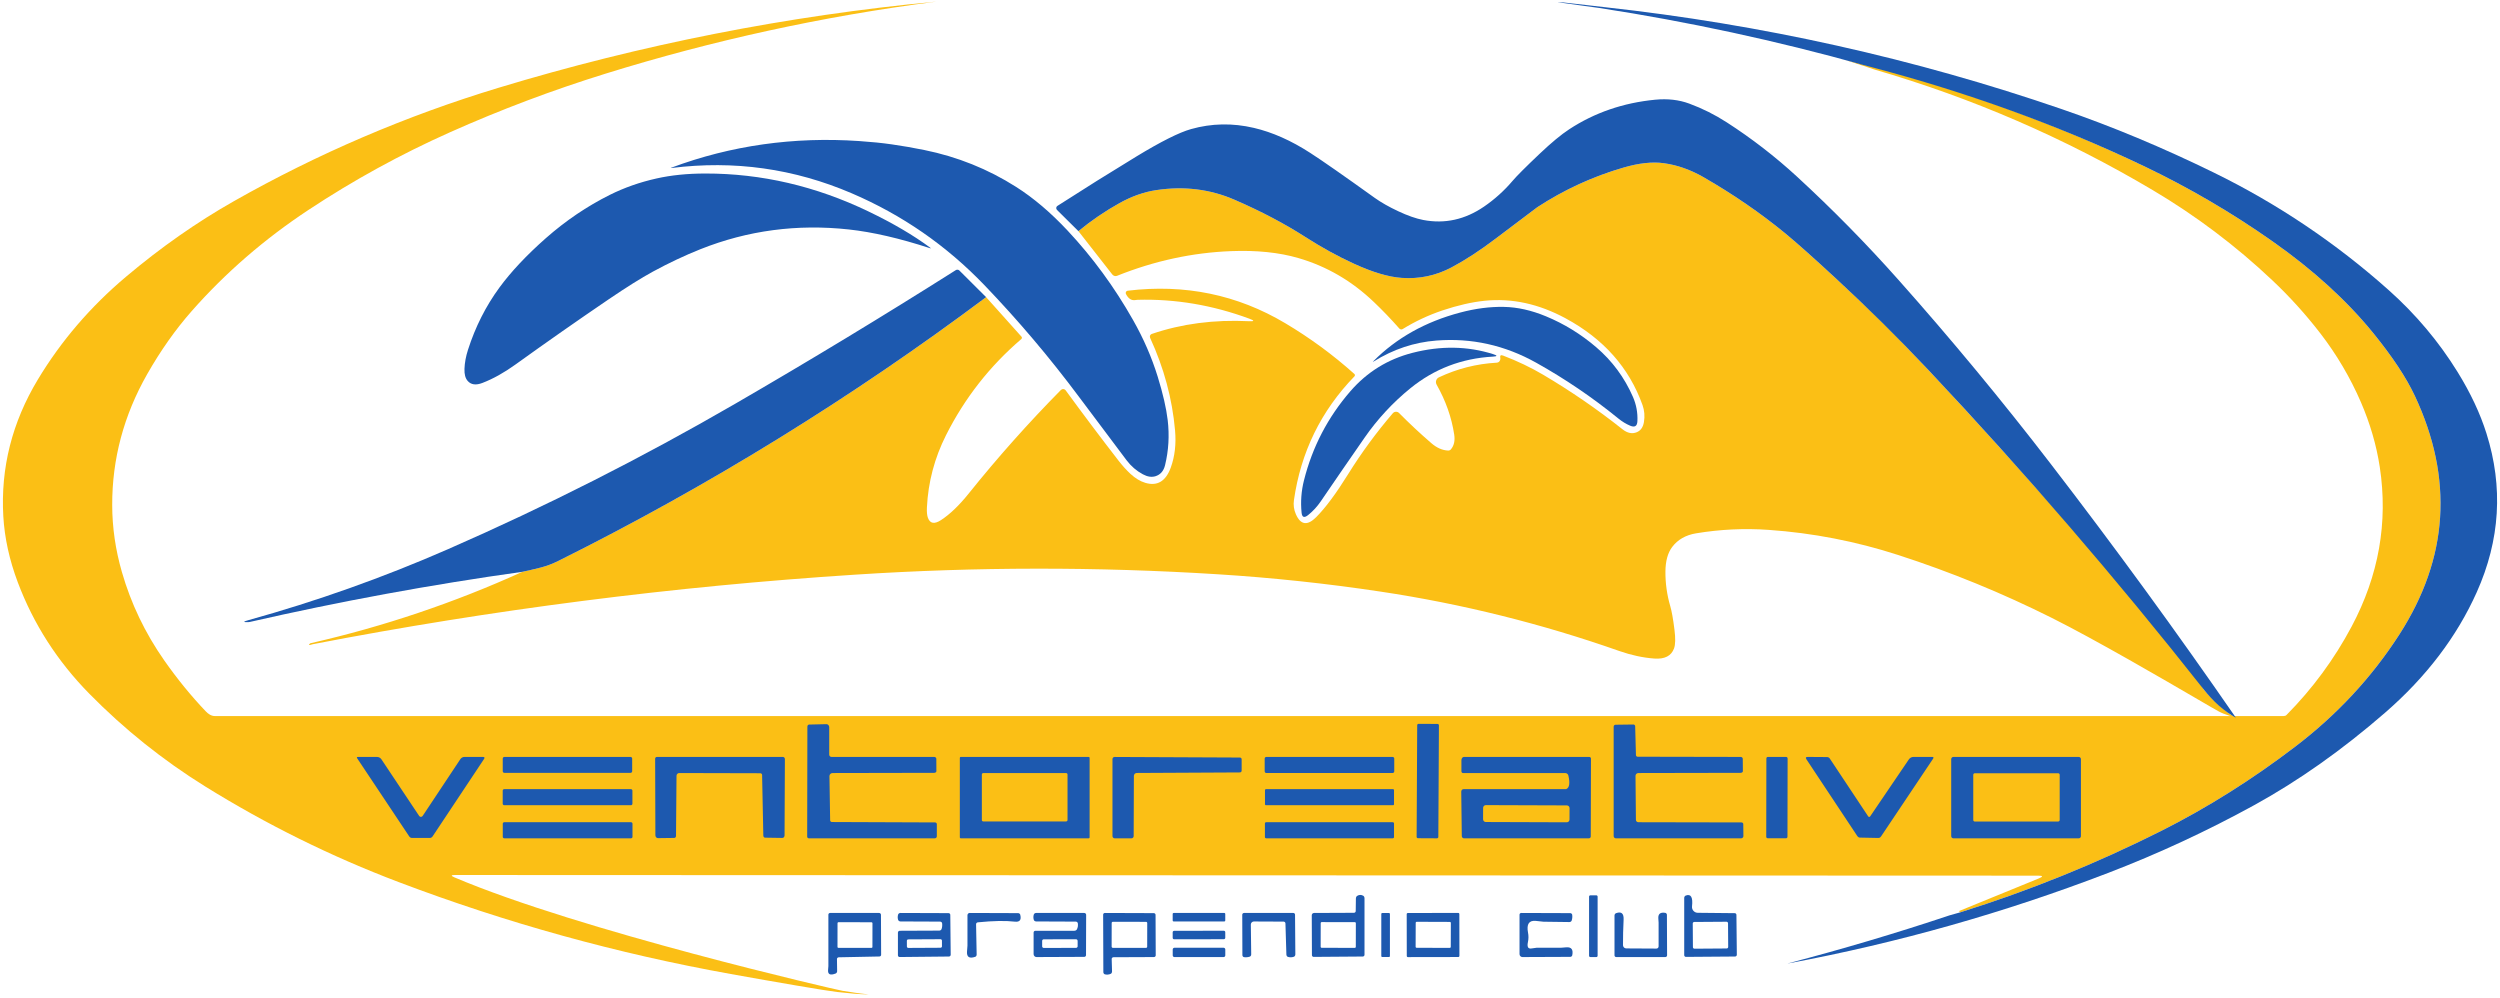
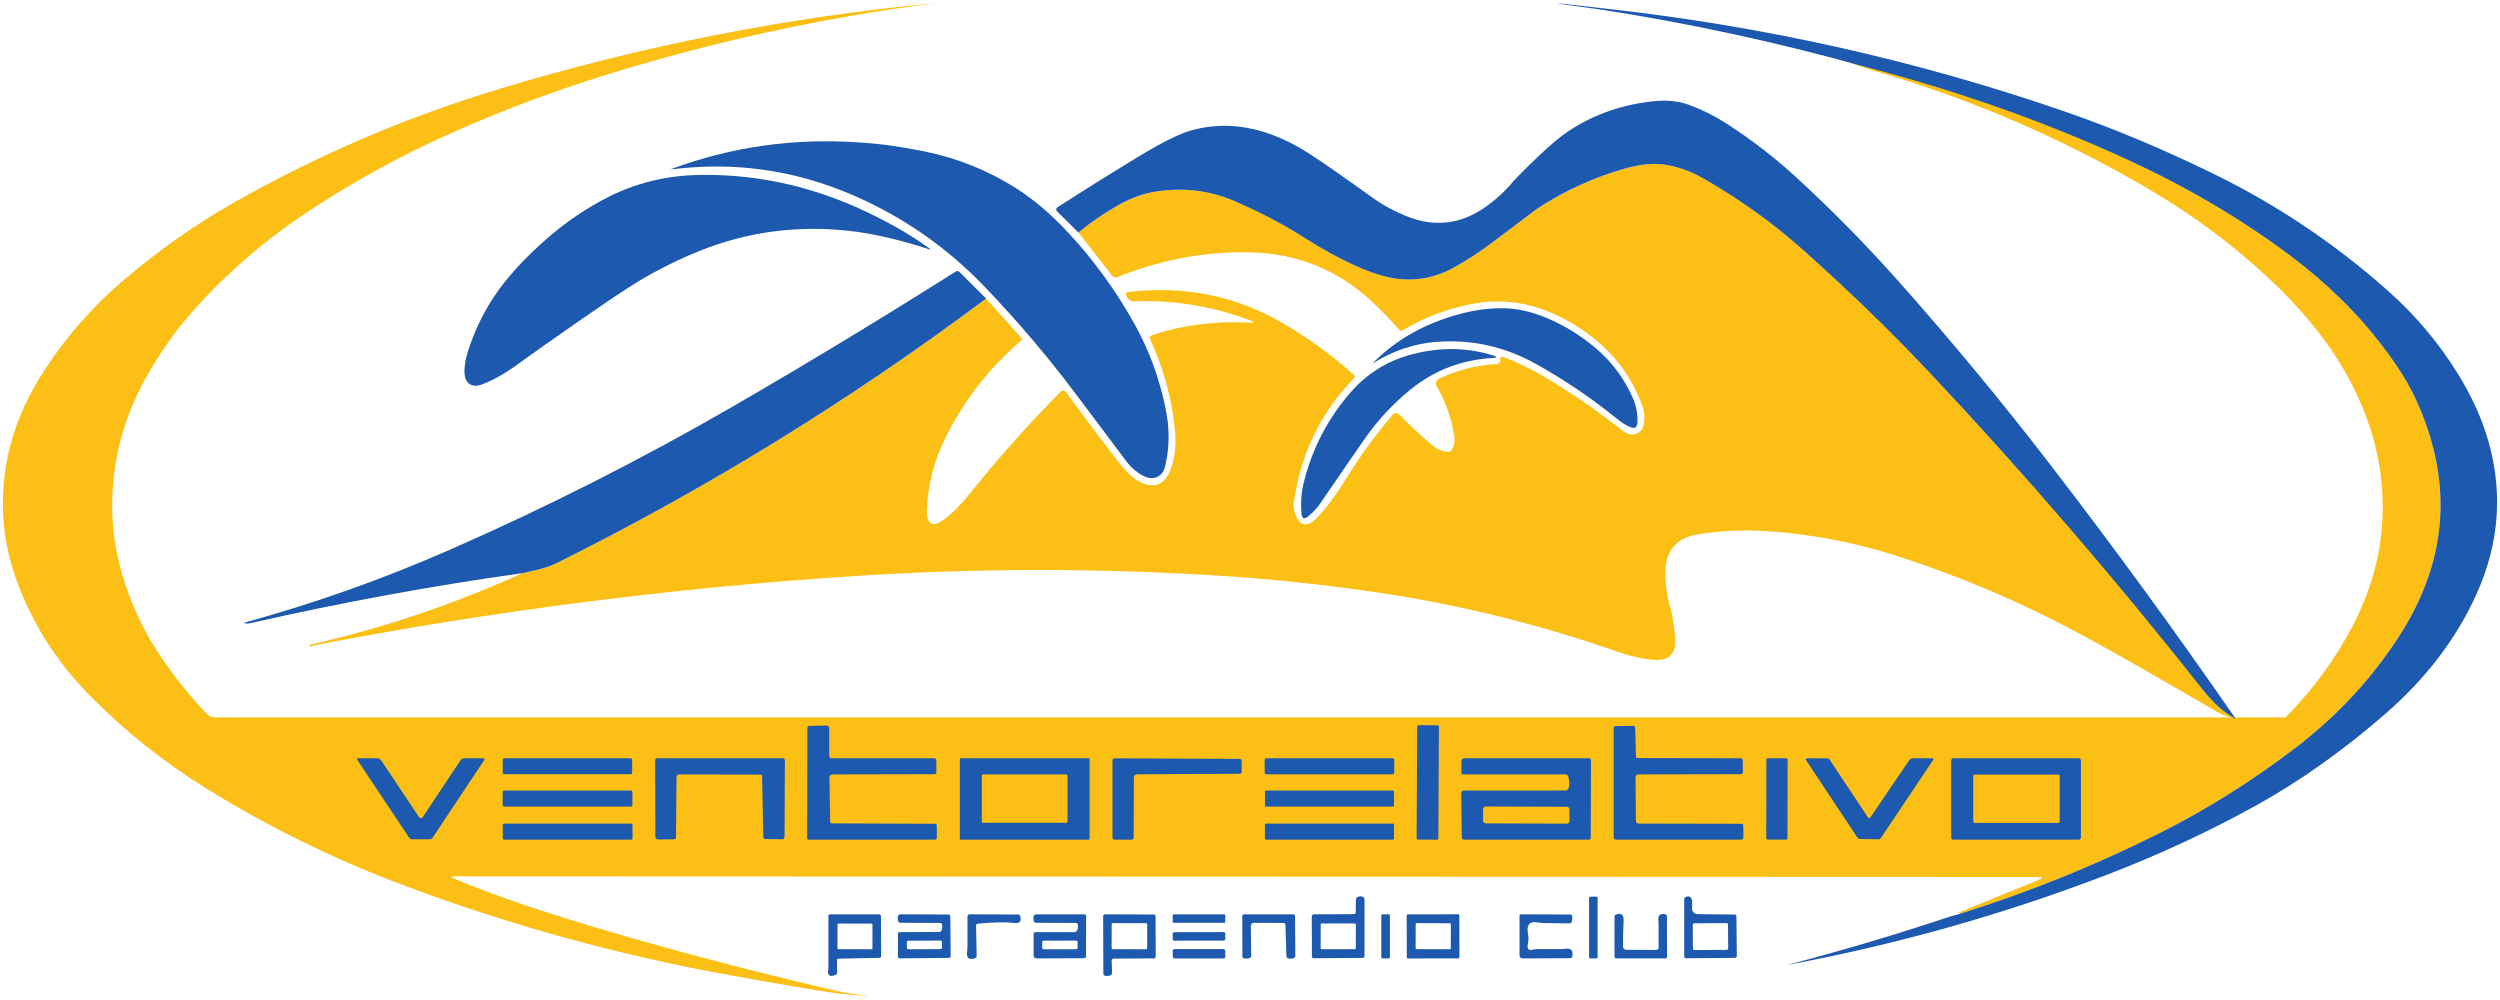
- <svg xmlns="http://www.w3.org/2000/svg" width="737" height="294" viewBox="0 0 737 294" fill="none">
+ <svg xmlns="http://www.w3.org/2000/svg" width="260" height="104" viewBox="0 0 737 294" fill="none">
  <path fill="#FBBF15" d="M63.383 211.094c-1.12 0-1.976-.609-2.756-1.422-4.326-4.547-8.4-9.547-12.22-15-5.64-8.06-9.796-16.737-12.47-26.03-1.893-6.554-2.846-13.127-2.86-19.72-.033-13.6 3.4-26.467 10.3-38.6 3.96-6.96 8.34-13.167 13.14-18.62 9.94-11.28 21.42-21.224 34.44-29.83a289.793 289.793 0 0 1 41.66-22.86 412.172 412.172 0 0 1 45.87-17.29 576.566 576.566 0 0 1 97.2-21.2c.294-.04.304-.047.03-.02a658.406 658.406 0 0 0-128.76 25.38 382.85 382.85 0 0 0-78.1 33.48c-10.92 6.193-21.49 13.6-31.71 22.22-10.473 8.826-19.13 18.916-25.97 30.27-7.62 12.646-11.02 26.106-10.2 40.38.374 6.386 1.797 12.866 4.27 19.44 4.64 12.313 11.67 23.26 21.09 32.84a183.928 183.928 0 0 0 34.15 27.33 329.133 329.133 0 0 0 57.05 28.2 550.112 550.112 0 0 0 97.92 27.1c13.614 2.446 27.726 4.881 31.25 5.29 3.525.409 7.081.691 8.405.691 1.325 0 1.502.011 0-.084-1.501-.095-5.102-.705-6.769-.955-1.668-.25-77.476-17.729-114.396-33.442-1.066-.46-1.02-.69.14-.69l466.75.19c1.474 0 1.534.276.18.83l-23.56 9.63.5.33a393.757 393.757 0 0 0 59.08-23.93c13.56-6.814 26.72-15.08 39.48-24.8 12.38-9.42 22.647-20.464 30.8-33.13 14.5-22.507 16.027-45.964 4.58-70.37-2.533-5.4-6.616-11.567-12.25-18.5-7.826-9.627-17.73-18.647-29.71-27.06a262.645 262.645 0 0 0-37.97-22.2 446.994 446.994 0 0 0-79.01-29.01l-9.009-2.252c3.478 1.078 8.253 2.705 8.559 2.792 28.88 8.38 56.244 20.233 82.09 35.56a198.947 198.947 0 0 1 35.2 26.52 133.478 133.478 0 0 1 14.26 15.75 94.853 94.853 0 0 1 11.92 20.22c2.74 6.34 4.6 12.723 5.58 19.15 2.48 16.306-.286 31.983-8.3 47.03a111.02 111.02 0 0 1-19.2 26.08c-.199.205-.499.299-.838.312H63.383Z" />
  <path fill="#1D59AF" d="M472.945 2.1a735.708 735.708 0 0 1-8.332-.955A215 215 0 0 0 460.707.7c-2.121-.13-1.636-.063 0 .16 1.546.21 3.094.428 4.641.647 2.035.288 4.072.576 6.109.845a663.324 663.324 0 0 1 77.79 16.79l2.779.732c27.253 7.187 54.521 16.915 79.941 29.068a262.645 262.645 0 0 1 37.97 22.2c11.98 8.413 21.884 17.433 29.71 27.06 5.634 6.933 9.717 13.1 12.25 18.5 11.447 24.406 9.92 47.863-4.58 70.37-8.153 12.666-18.42 23.71-30.8 33.13-12.76 9.72-25.92 17.986-39.48 24.8a393.757 393.757 0 0 1-59.08 23.93l-3.25.92a735.19 735.19 0 0 1-47.45 14.1c-.326.086-.323.1.01.04 32.207-6.02 63.6-14.9 94.18-26.64a349.587 349.587 0 0 0 43.14-20.02c13.054-7.18 25.907-16.264 38.56-27.25 12.114-10.527 21.114-22.36 27-35.5 6.894-15.394 7.847-30.997 2.86-46.81-1.853-5.887-4.68-11.907-8.48-18.06-5.573-9.014-12.373-17.094-20.4-24.24a227.461 227.461 0 0 0-51.51-34.6c-15.06-7.373-29.966-13.597-44.72-18.67-43.5-14.96-88.48-24.994-134.94-30.1l-.012-.002Z" />
  <path fill="#FBBF15" d="M159.447 167.302c-1.806.46-3.613.88-5.42 1.26a325.78 325.78 0 0 1-62.4 21.04.536.536 0 0 0-.29.16c-.433.433-.273.52.48.26.147-.047.284-.084.41-.11a1279.757 1279.757 0 0 1 159.98-20.51 837.19 837.19 0 0 1 106.74-.11 554.303 554.303 0 0 1 48.01 5.11 383.67 383.67 0 0 1 70.37 17.5c3.554 1.246 7.014 1.993 10.38 2.24 3.04.22 4.97-.767 5.79-2.96.42-1.12.464-2.987.13-5.6-.393-3.12-.803-5.414-1.23-6.88a35.43 35.43 0 0 1-1.43-10.22c.027-3.094.694-5.507 2-7.24 1.64-2.174 3.99-3.514 7.05-4.02a91.245 91.245 0 0 1 21.44-1.01 159.557 159.557 0 0 1 38.02 7.37 323.541 323.541 0 0 1 45.43 18.59c12.807 6.408 32.822 18.068 42.972 23.981l.001.001.008.004c3.33 1.94 5.596 3.26 6.195 3.572 1.001.521 1.619.767 3.452 1.364 1.066.347 1.978.605.751 0-1.226-.605-6.019-4.53-8.769-8.012-4.387-8.94-52.097-63.28-81.01-93.99-11.691-12.418-17.903-18.357-27.33-27.05-6.78-6.26-11.756-10.69-14.93-13.29-7.306-5.993-15.34-11.51-24.1-16.55-3.806-2.187-7.71-3.554-11.71-4.1-3.34-.454-7.27-.023-11.79 1.29a94.307 94.307 0 0 0-25.46 11.7c-.18.12-4.286 3.216-12.32 9.29-4.613 3.493-8.936 6.31-12.97 8.45-4.593 2.433-9.493 3.463-14.7 3.09-3.86-.273-8.506-1.65-13.94-4.13-4.813-2.194-9.643-4.847-14.49-7.96-6.073-3.907-13.01-7.554-20.81-10.94-7.18-3.12-14.846-4.074-23-2.86-3.64.54-7.263 1.81-10.87 3.81a81.034 81.034 0 0 0-12.17 8.3l9.98 12.76c.167.216.397.372.655.445.259.072.531.056.775-.045 11-4.407 22.21-6.83 33.63-7.27 7.514-.294 14.11.386 19.79 2.04 8.34 2.42 15.77 6.746 22.29 12.98 2.56 2.44 5.057 5.04 7.49 7.8a.78.78 0 0 0 .99.15 56.813 56.813 0 0 1 11.69-5.48c4.554-1.52 8.717-2.474 12.49-2.86 7.987-.82 15.927.903 23.82 5.17 11.194 6.047 18.757 14.566 22.69 25.56.58 1.626.72 3.313.42 5.06-.253 1.5-.95 2.486-2.09 2.96-1.373.573-2.786.283-4.24-.87a206.382 206.382 0 0 0-23.41-16.09c-3.553-2.1-7.48-3.977-11.78-5.63-.693-.267-.966-.034-.82.7.067.333-.016.663-.25.99a.9.9 0 0 1-.342.283c-.143.071-.31.114-.488.127-5.933.326-11.606 1.766-17.02 4.32a1.532 1.532 0 0 0-.68 2.13c2.7 4.773 4.434 9.696 5.2 14.77.267 1.786-.06 3.23-.98 4.33a.945.945 0 0 1-.368.271 1.074 1.074 0 0 1-.472.079c-1.693-.074-3.336-.8-4.93-2.18a164.832 164.832 0 0 1-9.51-8.88 1.235 1.235 0 0 0-.933-.374 1.245 1.245 0 0 0-.907.434 146.165 146.165 0 0 0-13.19 17.98c-3.52 5.673-6.653 9.89-9.4 12.65-2.593 2.606-4.59 2.323-5.99-.85a7.476 7.476 0 0 1-.57-4.19c2.027-14.127 7.974-26.284 17.84-36.47a.484.484 0 0 0 .135-.36.492.492 0 0 0-.047-.188.487.487 0 0 0-.118-.152 130.18 130.18 0 0 0-20.41-14.98c-14.12-8.4-29.59-11.587-46.41-9.56a.68.68 0 0 0-.513.348.655.655 0 0 0-.007.612c.687 1.34 1.567 1.943 2.64 1.81.467-.06.73-.09.79-.09 11.12-.3 22.117 1.56 32.99 5.58 1.527.566 1.477.81-.15.73-10.28-.507-19.826.743-28.64 3.75a.844.844 0 0 0-.578.82.86.86 0 0 0 .078.35c4.074 8.833 6.524 17.926 7.35 27.28.354 3.993-.066 7.64-1.26 10.94-1.473 4.053-3.973 5.556-7.5 4.51-1.486-.44-2.946-1.32-4.38-2.64-1.166-1.08-2.333-2.37-3.5-3.87a906.371 906.371 0 0 1-15.6-20.75.943.943 0 0 0-1.085-.328.93.93 0 0 0-.335.218 397.39 397.39 0 0 0-27.18 30.53c-2.813 3.506-5.536 6.116-8.17 7.83-1.933 1.253-3.213 1.033-3.84-.66-.266-.7-.366-1.734-.3-3.1.367-7.46 2.24-14.547 5.62-21.26 5.507-10.947 12.904-20.394 22.19-28.34a.545.545 0 0 0 .19-.357.48.48 0 0 0-.021-.197.445.445 0 0 0-.099-.166l-10.43-11.65a821.99 821.99 0 0 1-126.06 77.73c-1.74.873-3.473 1.53-5.2 1.97Z" />
  <path fill="#1D59AF" d="M659.137 211.582c-3.413-1.867-6.62-4.7-9.62-8.5a1417.557 1417.557 0 0 0-81.01-93.99 544.328 544.328 0 0 0-27.33-27.05c-6.78-6.26-11.756-10.69-14.93-13.29-7.306-5.993-15.34-11.51-24.1-16.55-3.806-2.187-7.71-3.554-11.71-4.1-3.34-.454-7.27-.024-11.79 1.29a94.307 94.307 0 0 0-25.46 11.7c-.18.12-4.286 3.216-12.32 9.29-4.613 3.493-8.936 6.31-12.97 8.45-4.593 2.433-9.493 3.463-14.7 3.09-3.86-.273-8.506-1.65-13.94-4.13-4.813-2.194-9.643-4.847-14.49-7.96-6.073-3.907-13.01-7.554-20.81-10.94-7.18-3.12-14.846-4.074-23-2.86-3.64.54-7.263 1.81-10.87 3.81a81.042 81.042 0 0 0-12.17 8.3l-6.31-6.25a.786.786 0 0 1-.231-.622.744.744 0 0 1 .331-.558c7.807-5.02 15.58-9.884 23.32-14.59 7.214-4.387 12.58-7.077 16.1-8.07 6.054-1.707 12.227-1.824 18.52-.35 5.447 1.273 10.987 3.733 16.62 7.38 3.614 2.333 9.947 6.75 19 13.25 1.867 1.333 4.164 2.64 6.89 3.92 2.82 1.326 5.297 2.193 7.43 2.6 6.334 1.206 12.3-.107 17.9-3.94a42.67 42.67 0 0 0 8.41-7.58c1.214-1.434 3.88-4.104 8-8.01 3.447-3.267 6.344-5.667 8.69-7.2 7.487-4.907 15.944-7.817 25.37-8.73 3.66-.354 7.007.03 10.04 1.15a56.197 56.197 0 0 1 11.04 5.52 153.016 153.016 0 0 1 20.73 16.02 424.96 424.96 0 0 1 29.86 30.38 991.584 991.584 0 0 1 44.95 54.32 1799.38 1799.38 0 0 1 54.56 74.8Zm-405.87-170c3.567.24 6.784.566 9.65.98 3.127.446 6.314 1 9.56 1.66 9.76 1.986 18.78 5.61 27.06 10.87 5.147 3.266 10.217 7.57 15.21 12.91 7.36 7.866 13.784 16.643 19.27 26.33 3.087 5.44 5.51 11.006 7.27 16.7 1.554 5.04 2.537 9.31 2.95 12.81.534 4.54.274 8.973-.78 13.3-.413 1.693-1.346 2.773-2.8 3.24-1.133.36-2.38.173-3.74-.56-1.866-1-3.46-2.37-4.78-4.11a3952.257 3952.257 0 0 1-14.14-18.84 347.503 347.503 0 0 0-27.75-32.77c-11.22-11.7-24.28-20.744-39.18-27.13-16.98-7.28-34.666-9.764-53.06-7.45-.326.04-.333 0-.02-.12 17.56-6.527 35.987-9.134 55.28-7.82Z" />
  <path fill="#1D59AF" d="M256.017 62.332c7.2 3.46 13.277 7.026 18.23 10.7.267.2.24.246-.08.14-8.933-2.92-16.92-4.764-23.96-5.53-15.22-1.654-29.783.283-43.69 5.81-4.646 1.853-9.326 4.06-14.04 6.62-3.493 1.906-7.866 4.646-13.12 8.22a1268.375 1268.375 0 0 0-27.33 19.12c-3.373 2.433-6.646 4.26-9.82 5.48-1.906.733-3.35.536-4.33-.59-.693-.787-1.01-1.974-.95-3.56.067-1.807.41-3.674 1.03-5.6 2.167-6.774 5.26-12.9 9.28-18.38 3.434-4.68 7.994-9.53 13.68-14.55 5.834-5.14 12.117-9.394 18.85-12.76 4.26-2.127 8.854-3.74 13.78-4.84 4.334-.974 9.14-1.46 14.42-1.46 16.5-.014 32.517 3.713 48.05 11.18Zm34.69 25.27a821.99 821.99 0 0 1-126.06 77.73c-1.74.873-3.473 1.53-5.2 1.97-1.806.46-3.613.88-5.42 1.26a957.792 957.792 0 0 0-80.38 14.79 2.878 2.878 0 0 1-.4.05c-1.633.06-1.653-.13-.06-.57a441.242 441.242 0 0 0 58.88-20.93 842.903 842.903 0 0 0 84.54-42.8 1944.839 1944.839 0 0 0 65.15-39.46.89.89 0 0 1 .557-.136.82.82 0 0 1 .503.236l7.89 7.86Zm179.82 14.73c4.747 4.053 8.37 8.95 10.87 14.69a15.872 15.872 0 0 1 1.31 7.14c-.066 1.46-.773 1.906-2.12 1.34-1.226-.514-2.41-1.237-3.55-2.17a168.02 168.02 0 0 0-24.18-16.41c-9.24-5.16-19.04-7.337-29.4-6.53-6.553.513-12.726 2.573-18.52 6.18-.28.173-.3.14-.06-.1 6.8-6.834 15.327-11.61 25.58-14.33 4.494-1.194 8.784-1.75 12.87-1.67 4 .073 8.15 1.003 12.45 2.79 5.347 2.213 10.264 5.236 14.75 9.07Z" />
  <path fill="#1D59AF" d="M398.117 115.312c4.914-5.66 11.017-9.427 18.31-11.3 8.3-2.127 16.22-1.997 23.76.39 1.307.413 1.277.656-.09.73-9.186.513-17.293 3.623-24.32 9.33a70.505 70.505 0 0 0-13.47 14.52 2421.363 2421.363 0 0 0-12.95 18.82 18.402 18.402 0 0 1-3.71 4.03c-1.153.926-1.8.696-1.94-.69a27.552 27.552 0 0 1 .7-9.51c2.48-9.874 7.05-18.647 13.71-26.32Zm1.55 153.28.05-3.71c.004-.169.04-.329.107-.466a.747.747 0 0 1 .273-.314c.58-.354 1.167-.37 1.76-.05a.711.711 0 0 1 .296.31.993.993 0 0 1 .104.47v16.62a.548.548 0 0 1-.142.371.49.49 0 0 1-.348.159l-14.5.11a.506.506 0 0 1-.356-.143.5.5 0 0 1-.154-.357l-.05-11.79c0-.175.072-.343.199-.467a.691.691 0 0 1 .481-.193l11.77-.05a.528.528 0 0 0 .358-.149.504.504 0 0 0 .152-.351Zm.036 3.559a.298.298 0 0 0-.299-.301l-9.76-.017a.299.299 0 0 0-.212.088.299.299 0 0 0-.089.212l-.012 6.98a.306.306 0 0 0 .088.212.3.3 0 0 0 .212.088l9.76.017a.3.3 0 0 0 .3-.299l.012-6.98Zm70.894-8.209h-1.76a.38.38 0 0 0-.38.38v17.44c0 .21.17.38.38.38h1.76c.21 0 .38-.17.38-.38v-17.44a.38.38 0 0 0-.38-.38Zm29.89 5.15 10.91.11a.5.5 0 0 1 .5.5l.12 11.75a.542.542 0 0 1-.145.371.505.505 0 0 1-.355.159l-14.5.11a.482.482 0 0 1-.36-.149.527.527 0 0 1-.15-.371v-16.86c0-.158.045-.311.129-.438a.702.702 0 0 1 .341-.272c1.52-.554 2.13.513 1.83 3.2a1.702 1.702 0 0 0 .423 1.316 1.706 1.706 0 0 0 1.257.574Zm8.936 3.084a.46.46 0 0 0-.134-.318.45.45 0 0 0-.319-.129l-9.5.066a.45.45 0 0 0-.447.453l.049 6.98a.44.44 0 0 0 .134.317.444.444 0 0 0 .319.13l9.5-.066a.452.452 0 0 0 .446-.454l-.048-6.979Zm-262.686 10.536.05 3.57a.797.797 0 0 1-.116.433.685.685 0 0 1-.324.277c-1.586.62-2.33.276-2.23-1.03.06-.714.09-1.097.09-1.15v-15.17a.5.5 0 0 1 .5-.5h14.46a.541.541 0 0 1 .54.54l.05 11.78a.487.487 0 0 1-.139.356.493.493 0 0 1-.351.154l-11.99.24a.584.584 0 0 0-.385.151.462.462 0 0 0-.155.349Zm10.466-10.561a.264.264 0 0 0-.078-.191.278.278 0 0 0-.191-.08l-9.76-.017a.256.256 0 0 0-.103.021.26.26 0 0 0-.088.058.278.278 0 0 0-.08.191l-.012 7.02c0 .035.007.07.021.103a.26.26 0 0 0 .058.088.285.285 0 0 0 .087.059c.033.013.068.02.104.02l9.76.017a.275.275 0 0 0 .191-.078.26.26 0 0 0 .058-.088.264.264 0 0 0 .021-.103l.012-7.02Zm19.944-.459-11.69-.05a.816.816 0 0 1-.436-.135.637.637 0 0 1-.254-.335 2.537 2.537 0 0 1 0-1.57.642.642 0 0 1 .258-.336.76.76 0 0 1 .432-.124l14.18.05a.519.519 0 0 1 .51.51l.12 11.75a.542.542 0 0 1-.145.371.505.505 0 0 1-.355.159l-14.56.15a.476.476 0 0 1-.353-.146.506.506 0 0 1-.108-.167.51.51 0 0 1-.039-.197v-6.68a.562.562 0 0 1 .34-.508.543.543 0 0 1 .21-.042l11.65-.05a.752.752 0 0 0 .421-.14.716.716 0 0 0 .259-.35 3.743 3.743 0 0 0 .15-1.66.565.565 0 0 0-.197-.354.619.619 0 0 0-.393-.146Zm.536 5.603a.42.42 0 0 0-.422-.418l-9.5.05a.417.417 0 0 0-.418.422l.009 1.68a.417.417 0 0 0 .422.418l9.5-.05a.42.42 0 0 0 .418-.422l-.009-1.68Zm10.064-4.843.17 8.94a.777.777 0 0 1-.115.426.601.601 0 0 1-.315.254c-1.733.593-2.536.063-2.41-1.59.087-1.06.13-1.624.13-1.69v-8.99c0-.175.069-.343.191-.467a.643.643 0 0 1 .459-.193l14.28.05a.7.7 0 0 1 .413.142.606.606 0 0 1 .227.348c.374 1.52-.17 2.193-1.63 2.02-2.7-.32-6.326-.254-10.88.2a.597.597 0 0 0-.373.182.522.522 0 0 0-.147.368Zm29.4-.76-11.69-.05a.816.816 0 0 1-.436-.135.637.637 0 0 1-.254-.335 2.537 2.537 0 0 1 0-1.57.64.64 0 0 1 .258-.334.768.768 0 0 1 .432-.126h14.18a.556.556 0 0 1 .4.164.542.542 0 0 1 .16.396l-.04 11.87a.512.512 0 0 1-.146.36.495.495 0 0 1-.354.15l-14.09.06a.855.855 0 0 1-.608-.255.875.875 0 0 1-.252-.615v-6.36a.52.52 0 0 1 .52-.52h11.47a.984.984 0 0 0 .468-.117.753.753 0 0 0 .312-.313c.274-.54.364-1.127.27-1.76a.574.574 0 0 0-.2-.361.63.63 0 0 0-.4-.149Zm.539 5.661a.457.457 0 0 0-.285-.425.464.464 0 0 0-.176-.035l-9.54.017a.464.464 0 0 0-.325.135.456.456 0 0 0-.134.326l.003 1.62a.464.464 0 0 0 .135.325.462.462 0 0 0 .325.134l9.54-.017a.457.457 0 0 0 .425-.284.464.464 0 0 0 .035-.176l-.003-1.62Zm10.041 5.349.1 3.62c.003.172-.029.335-.093.469a.569.569 0 0 1-.267.281 2.594 2.594 0 0 1-1.72.17.614.614 0 0 1-.346-.237.722.722 0 0 1-.134-.423l-.06-16.94a.5.5 0 0 1 .5-.5l14.44.05a.523.523 0 0 1 .358.149c.095.093.15.219.152.351l.05 11.94a.5.5 0 0 1-.155.36.539.539 0 0 1-.375.15l-11.92.05a.565.565 0 0 0-.382.154.496.496 0 0 0-.113.165.45.45 0 0 0-.035.191Zm10.476-10.591a.34.34 0 0 0-.102-.248.363.363 0 0 0-.113-.076.364.364 0 0 0-.134-.027l-9.78-.017a.358.358 0 0 0-.248.102.36.36 0 0 0-.103.248l-.012 6.98a.345.345 0 0 0 .102.247.335.335 0 0 0 .114.076.341.341 0 0 0 .134.027l9.78.017a.346.346 0 0 0 .323-.215.345.345 0 0 0 .027-.134l.012-6.98Zm22.744-2.969h-14.98a.26.26 0 0 0-.26.26v1.98c0 .143.117.26.26.26h14.98a.26.26 0 0 0 .26-.26v-1.98a.26.26 0 0 0-.26-.26Zm17.45 2.55-8.72-.04a.927.927 0 0 0-.862.554.875.875 0 0 0-.068.346l.11 8.78a.792.792 0 0 1-.114.432.6.6 0 0 1-.316.258 3.824 3.824 0 0 1-1.67.15.553.553 0 0 1-.354-.198.653.653 0 0 1-.146-.402l-.04-11.91a.498.498 0 0 1 .149-.367.515.515 0 0 1 .371-.153h14.55c.13 0 .255.054.347.149a.522.522 0 0 1 .143.361l.09 11.68a.87.87 0 0 1-.116.443.611.611 0 0 1-.304.267 2.722 2.722 0 0 1-1.78.04.598.598 0 0 1-.309-.25.853.853 0 0 1-.131-.43l-.28-9.2a.518.518 0 0 0-.168-.362.556.556 0 0 0-.382-.148Zm31.09-2.54h-2.02a.26.26 0 0 0-.26.26v12.46c0 .143.117.26.26.26h2.02a.26.26 0 0 0 .26-.26v-12.46a.26.26 0 0 0-.26-.26Zm20.751 12.646a.327.327 0 0 1-.203.305.323.323 0 0 1-.126.026l-14.86.026a.342.342 0 0 1-.234-.096.336.336 0 0 1-.097-.234l-.022-12.34a.336.336 0 0 1 .33-.33l14.86-.026a.322.322 0 0 1 .233.096.32.32 0 0 1 .097.233l.022 12.34Zm-2.528-9.718a.299.299 0 0 0-.088-.213.298.298 0 0 0-.211-.088l-9.76-.034a.3.3 0 0 0-.301.299l-.025 7.06a.3.3 0 0 0 .299.301l9.76.034a.3.3 0 0 0 .301-.299l.025-7.06Zm25.087-.598c-2.033-.214-2.813.93-2.34 3.43a6.946 6.946 0 0 1-.03 2.85c-.286 1.373.05 1.99 1.01 1.85 1-.147 1.527-.22 1.58-.22h7.17c.067 0 .577-.04 1.53-.12 1.52-.134 2.117.636 1.79 2.31a.607.607 0 0 1-.6.5l-14.09.06a.855.855 0 0 1-.608-.255.875.875 0 0 1-.252-.615v-11.63a.5.5 0 0 1 .5-.5l14.44.05a.627.627 0 0 1 .396.146.557.557 0 0 1 .194.354c.074.573.024 1.13-.15 1.67a.669.669 0 0 1-.265.337.764.764 0 0 1-.435.123c-2.54-.027-5.08-.06-7.62-.1-.04 0-.78-.08-2.22-.24Zm26.6 8.11 8.92.05c.17 0 .333-.069.453-.191a.653.653 0 0 0 .187-.459v-7c0-.047-.026-.447-.08-1.2-.106-1.36.567-1.924 2.02-1.69a.607.607 0 0 1 .51.59l.05 11.94a.505.505 0 0 1-.152.36.526.526 0 0 1-.368.15h-14.48a.498.498 0 0 1-.5-.5v-11.75c0-.153.045-.301.129-.424a.692.692 0 0 1 .341-.266c1.574-.567 2.31.083 2.21 1.95a145.42 145.42 0 0 0-.18 7.47.98.98 0 0 0 .275.682.94.94 0 0 0 .665.288Zm-118.622-5.213-14.64.026a.43.43 0 0 0-.429.43l.003 1.64c0 .238.193.43.43.43l14.64-.026a.43.43 0 0 0 .43-.431l-.003-1.64a.43.43 0 0 0-.431-.429Zm-.078 5.013h-14.46a.52.52 0 0 0-.52.52v1.72c0 .287.233.52.52.52h14.46a.52.52 0 0 0 .52-.52v-1.72a.52.52 0 0 0-.52-.52Zm-115.43-37.06 30.39.12a.53.53 0 0 1 .364.143.484.484 0 0 1 .156.347v3.6a.595.595 0 0 1-.178.424.616.616 0 0 1-.432.176h-37.11a.498.498 0 0 1-.5-.5l.06-32.44c0-.158.052-.309.146-.421a.473.473 0 0 1 .354-.179l5.11-.12a.738.738 0 0 1 .316.063c.1.045.192.111.269.196a.913.913 0 0 1 .181.298c.042.112.064.232.064.353v8.09c0 .175.07.343.194.466a.657.657 0 0 0 .466.194h30.28a.675.675 0 0 1 .442.157.514.514 0 0 1 .188.383l.02 3.67a.425.425 0 0 1-.193.339.804.804 0 0 1-.467.141l-29.93.06a.963.963 0 0 0-.668.261.892.892 0 0 0-.203.289.83.83 0 0 0-.069.34l.21 13.06a.484.484 0 0 0 .162.347.562.562 0 0 0 .378.143Zm178.529-28.915-5.6-.03a.401.401 0 0 0-.403.398l-.172 32.92a.4.4 0 0 0 .398.402l5.6.029a.4.4 0 0 0 .402-.398l.172-32.919a.399.399 0 0 0-.397-.402Zm58.971 9.665 30.38.06c.165 0 .322.057.439.158a.508.508 0 0 1 .181.382l.03 3.67a.427.427 0 0 1-.19.339.782.782 0 0 1-.46.141l-30.16.06a.858.858 0 0 0-.597.246.848.848 0 0 0-.182.273.84.84 0 0 0-.061.321l.12 12.96c.003.186.08.364.215.495a.724.724 0 0 0 .505.205l30.41.06c.138 0 .27.051.368.143a.479.479 0 0 1 .152.347l.04 3.53a.665.665 0 0 1-.199.474.686.686 0 0 1-.481.196h-36.91a.657.657 0 0 1-.466-.194.657.657 0 0 1-.194-.466v-32.26a.57.57 0 0 1 .56-.57l5.25-.07c.139 0 .272.052.372.145a.5.5 0 0 1 .158.355l.23 8.51a.51.51 0 0 0 .147.347.489.489 0 0 0 .343.143Zm-359.19 17.47a.613.613 0 0 0 .509.266.625.625 0 0 0 .511-.276l11.12-16.75a1.464 1.464 0 0 1 1.22-.65h5.42c.5 0 .61.206.33.62l-15.14 22.78a1.17 1.17 0 0 1-.356.352.813.813 0 0 1-.424.128h-5.37a.81.81 0 0 1-.423-.128 1.184 1.184 0 0 1-.357-.352l-15.3-22.96c-.2-.294-.123-.44.23-.44h5.59a1.563 1.563 0 0 1 1.31.71l11.13 16.7Zm62.3-17.41h-37.18a.49.49 0 0 0-.49.49v3.72c0 .27.22.49.49.49h37.18a.49.49 0 0 0 .49-.49v-3.72a.49.49 0 0 0-.49-.49Zm38.26 4.81-23.91-.06a.774.774 0 0 0-.555.237.835.835 0 0 0-.235.573l-.15 17.75a.592.592 0 0 1-.151.399.513.513 0 0 1-.369.171l-4.78.06a.725.725 0 0 1-.55-.243.838.838 0 0 1-.17-.273.917.917 0 0 1-.06-.324l-.07-22.58c0-.138.054-.27.15-.368a.505.505 0 0 1 .36-.152h37.14c.159 0 .312.065.425.181a.634.634 0 0 1 .175.439l-.1 22.51a.834.834 0 0 1-.194.534.656.656 0 0 1-.214.162.584.584 0 0 1-.252.054l-5.11-.08a.461.461 0 0 1-.344-.183.701.701 0 0 1-.146-.427l-.36-17.88a.5.5 0 0 0-.158-.355.546.546 0 0 0-.372-.145Zm97.08 18.93a.26.26 0 0 1-.26.26h-37.74a.264.264 0 0 1-.184-.076.264.264 0 0 1-.076-.184v-23.48a.26.26 0 0 1 .26-.26h37.74a.26.26 0 0 1 .26.26v23.48Zm-6.51-18.56a.418.418 0 0 0-.42-.42h-24.42a.42.42 0 0 0-.42.42v13.42a.424.424 0 0 0 .123.297.42.42 0 0 0 .297.123h24.42a.424.424 0 0 0 .388-.259.424.424 0 0 0 .032-.161v-13.42Zm19.56.4-.06 17.75a.676.676 0 0 1-.193.474.659.659 0 0 1-.467.196h-4.93a.657.657 0 0 1-.466-.194.657.657 0 0 1-.194-.466v-22.7a.636.636 0 0 1 .39-.585.599.599 0 0 1 .24-.045l36.93.17a.53.53 0 0 1 .368.146.493.493 0 0 1 .152.354v3.38a.505.505 0 0 1-.152.36.526.526 0 0 1-.368.15l-30.39.16a.876.876 0 0 0-.608.252.841.841 0 0 0-.252.598Zm76.27-5.58h-37.22a.49.49 0 0 0-.49.49v3.76c0 .27.22.49.49.49h37.22a.49.49 0 0 0 .49-.49v-3.76a.49.49 0 0 0-.49-.49Zm20.29 4.24v-3.27a1.207 1.207 0 0 1 .054-.371c.037-.118.092-.225.162-.316a.772.772 0 0 1 .245-.21.6.6 0 0 1 .289-.073h36.94a.494.494 0 0 1 .357.15.487.487 0 0 1 .143.36l-.06 22.94a.54.54 0 0 1-.161.389.562.562 0 0 1-.389.161h-36.81a.653.653 0 0 1-.463-.196.694.694 0 0 1-.197-.474l-.16-13.11a.73.73 0 0 1 .196-.509.673.673 0 0 1 .484-.211h27.23c1.987 0 2.99-.004 3.01-.01.967-.38 1.187-1.714.66-4a.94.94 0 0 0-.337-.532.977.977 0 0 0-.603-.208h-30.15a.413.413 0 0 1-.311-.15.554.554 0 0 1-.129-.36Zm31.876 10.864a.808.808 0 0 0-.497-.75.825.825 0 0 0-.31-.063l-23.86-.083a.804.804 0 0 0-.574.235.81.81 0 0 0-.239.572l-.012 3.36a.82.82 0 0 0 .236.574.817.817 0 0 0 .572.239l23.859.083a.808.808 0 0 0 .813-.807l.012-3.36Zm63.845-15.1-5.38-.009a.44.44 0 0 0-.441.439l-.04 23.1a.44.44 0 0 0 .439.441l5.38.009a.44.44 0 0 0 .441-.439l.04-23.1a.44.44 0 0 0-.439-.441Zm24.769 17.536 11.4-16.79c.157-.231.362-.42.598-.551.235-.131.493-.199.752-.199h5.52c.42 0 .517.173.29.52l-15.32 22.88a1.282 1.282 0 0 1-.364.363.74.74 0 0 1-.406.127l-5.53-.11a.724.724 0 0 1-.399-.137 1.356 1.356 0 0 1-.361-.373l-14.94-22.53c-.333-.5-.206-.747.38-.74l5.7.04a.938.938 0 0 1 .437.118c.136.075.254.182.343.312l11.32 17.05a.368.368 0 0 0 .294.164.323.323 0 0 0 .286-.144Zm62.14 5.81a.647.647 0 0 1-.65.65h-36.94a.65.65 0 0 1-.65-.65v-22.7a.65.65 0 0 1 .65-.65h36.94a.65.65 0 0 1 .65.65v22.7Zm-6.26-18.08a.46.46 0 0 0-.46-.46h-24.56a.46.46 0 0 0-.46.46v13.32a.46.46 0 0 0 .46.46h24.56a.457.457 0 0 0 .425-.284.464.464 0 0 0 .035-.176v-13.32Zm-421.21 4.23h-37.34a.45.45 0 0 0-.45.45v3.84c0 .248.202.45.45.45h37.34a.45.45 0 0 0 .45-.45v-3.84a.45.45 0 0 0-.45-.45Zm224.7 0h-37.5a.27.27 0 0 0-.27.27v4.2c0 .149.121.27.27.27h37.5a.27.27 0 0 0 .27-.27v-4.2a.27.27 0 0 0-.27-.27Zm-224.66 9.75h-37.38a.43.43 0 0 0-.43.43v3.88c0 .237.193.43.43.43h37.38a.43.43 0 0 0 .43-.43v-3.88a.43.43 0 0 0-.43-.43Zm224.57 0h-37.34a.36.36 0 0 0-.36.36v4.02c0 .199.161.36.36.36h37.34a.36.36 0 0 0 .36-.36v-4.02a.36.36 0 0 0-.36-.36Z" />
</svg>
